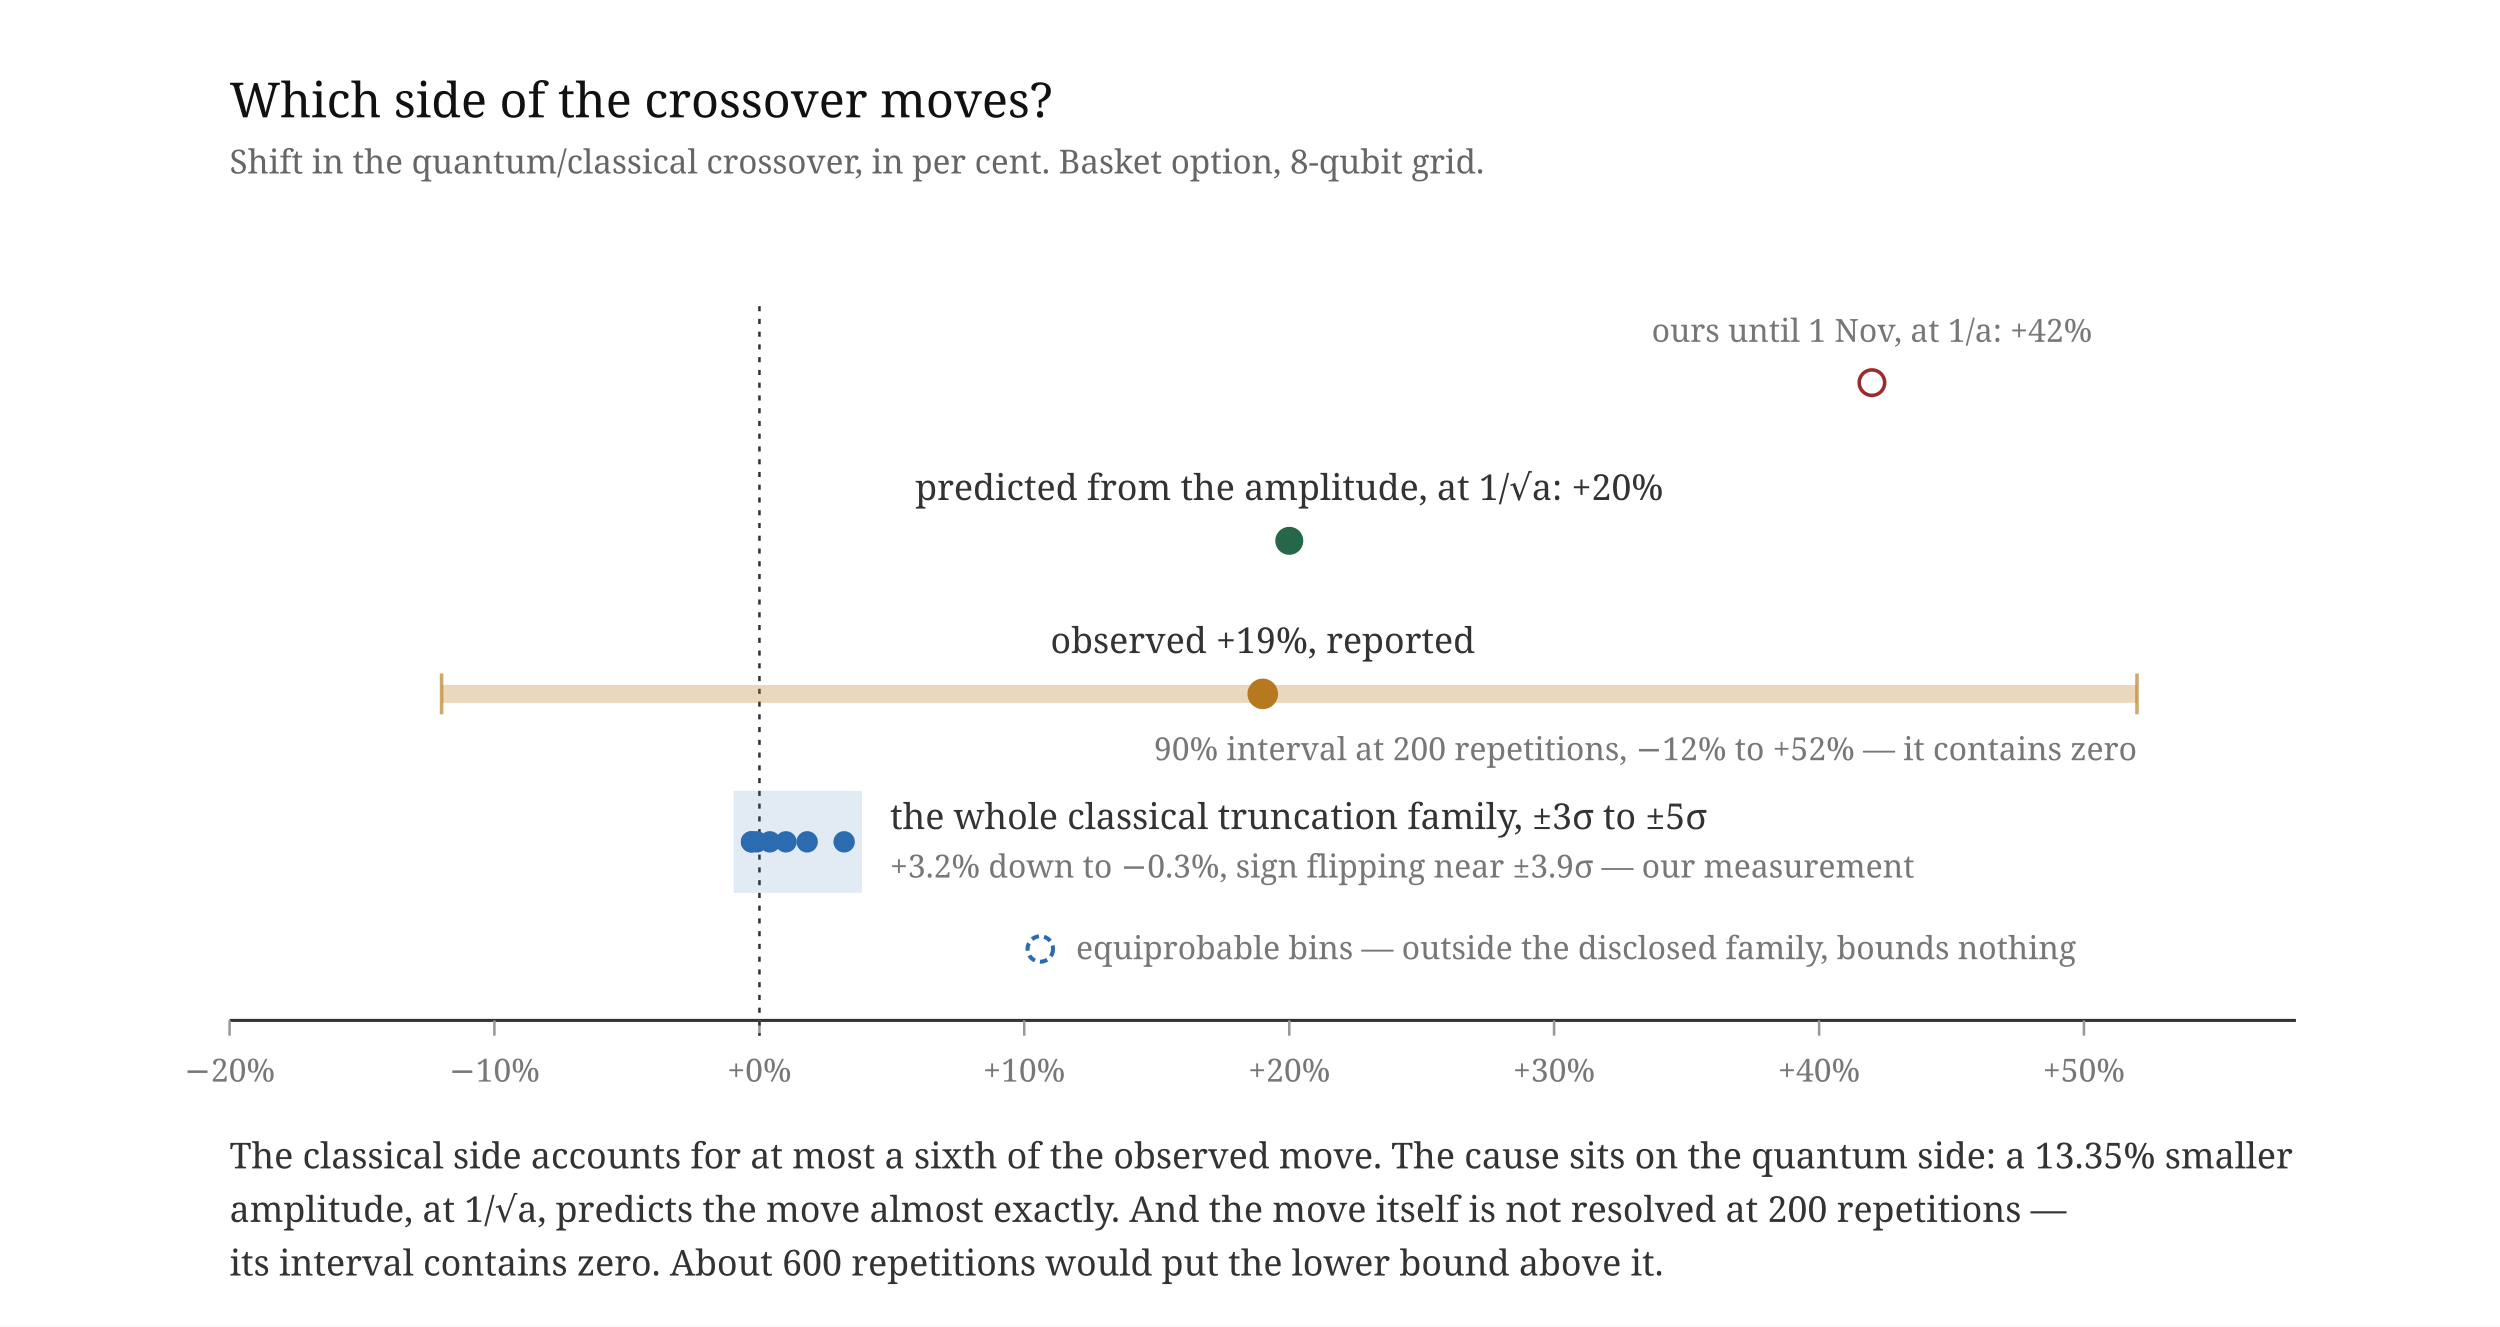
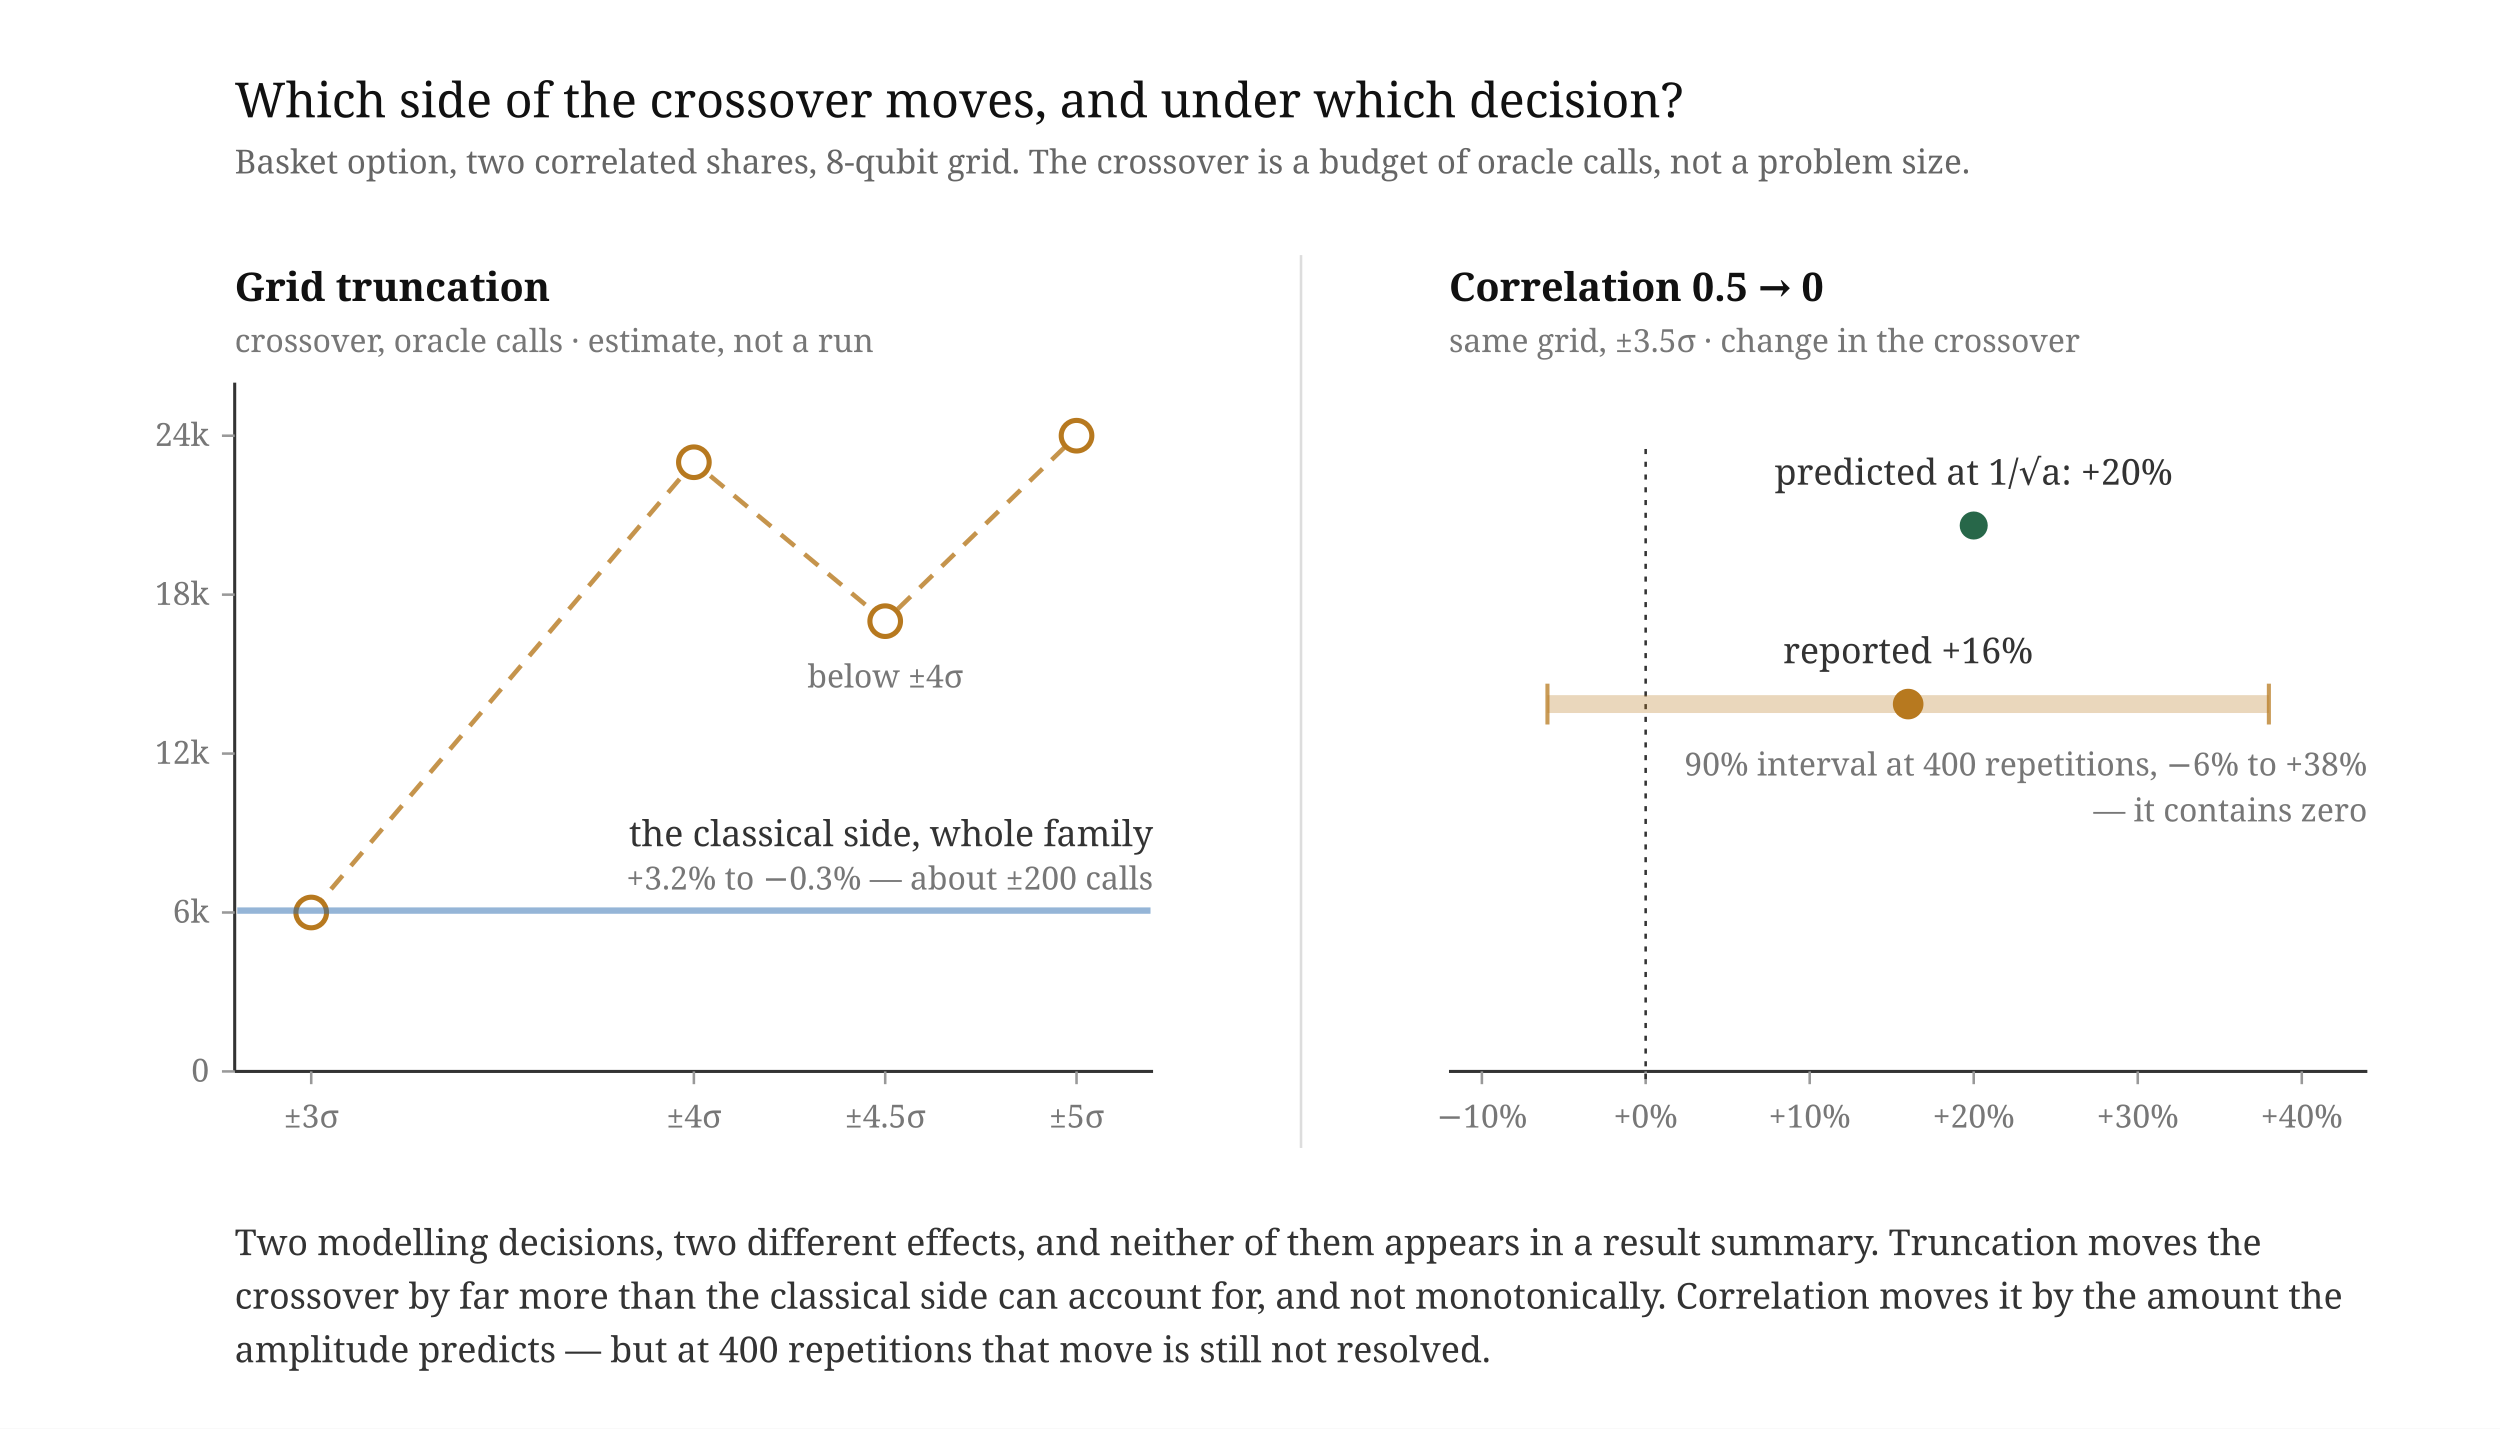
- <svg xmlns="http://www.w3.org/2000/svg" viewBox="0 0 980 520" font-family="Georgia, serif" font-size="14">
-   <style>.ax{stroke:#333;stroke-width:1.2}.tick{stroke:#999;stroke-width:1}.lbl{fill:#333}.dim{fill:#777;font-size:12.5}.ttl{font-size:19px;fill:#111}.sub{font-size:13px;fill:#666}.band{fill:#2b6cb0;opacity:.14}.ivl{stroke:#b7791f;stroke-width:7;opacity:.30;stroke-linecap:butt}</style>
-   <rect width="980" height="520" fill="#fff" />
-   <text x="90" y="46" class="ttl">Which side of the crossover moves?</text>
-   <text x="90" y="68" class="sub">Shift in the quantum/classical crossover, in per cent. Basket option, 8-qubit grid.</text>
-   <line x1="90" y1="400" x2="900" y2="400" class="ax" />
-   <line x1="90.0" y1="400" x2="90.0" y2="406" class="tick" />
-   <text x="90.0" y="424" class="dim" text-anchor="middle">−20%</text>
-   <line x1="193.8" y1="400" x2="193.8" y2="406" class="tick" />
-   <text x="193.8" y="424" class="dim" text-anchor="middle">−10%</text>
-   <line x1="297.7" y1="400" x2="297.7" y2="406" class="tick" />
-   <text x="297.7" y="424" class="dim" text-anchor="middle">+0%</text>
-   <line x1="401.5" y1="400" x2="401.5" y2="406" class="tick" />
-   <text x="401.5" y="424" class="dim" text-anchor="middle">+10%</text>
-   <line x1="505.4" y1="400" x2="505.4" y2="406" class="tick" />
-   <text x="505.4" y="424" class="dim" text-anchor="middle">+20%</text>
-   <line x1="609.2" y1="400" x2="609.2" y2="406" class="tick" />
-   <text x="609.2" y="424" class="dim" text-anchor="middle">+30%</text>
-   <line x1="713.1" y1="400" x2="713.1" y2="406" class="tick" />
-   <text x="713.1" y="424" class="dim" text-anchor="middle">+40%</text>
-   <line x1="816.9" y1="400" x2="816.9" y2="406" class="tick" />
-   <text x="816.9" y="424" class="dim" text-anchor="middle">+50%</text>
-   <line x1="297.7" y1="120" x2="297.7" y2="406" stroke="#333" stroke-width="1" stroke-dasharray="2,3" />
-   <circle cx="733.8" cy="150" r="5" fill="none" stroke="#9b2c2c" stroke-width="1.4" />
-   <text x="733.8" y="134" class="dim" text-anchor="middle" fill="#9b2c2c">ours until 1 Nov, at 1/a: +42%</text>
-   <circle cx="505.4" cy="212" r="5.5" fill="#276749" />
-   <text x="505.4" y="196" class="lbl" text-anchor="middle">predicted from the amplitude, at 1/√a: +20%</text>
-   <line x1="173.1" y1="272" x2="837.7" y2="272" class="ivl" />
-   <line x1="173.1" y1="264" x2="173.1" y2="280" stroke="#b7791f" stroke-width="1.4" opacity=".65" />
-   <line x1="837.7" y1="264" x2="837.7" y2="280" stroke="#b7791f" stroke-width="1.4" opacity=".65" />
-   <circle cx="495.0" cy="272" r="6" fill="#b7791f" />
-   <text x="495.0" y="256" class="lbl" text-anchor="middle">observed +19%, reported</text>
-   <text x="837.7" y="298" class="dim" text-anchor="end">90% interval at 200 repetitions, −12% to +52% — it contains zero</text>
-   <rect x="287.6" y="310" width="50.3" height="40" class="band" />
-   <circle cx="330.9" cy="330" r="4.2" fill="#2b6cb0" />
-   <circle cx="316.4" cy="330" r="4.2" fill="#2b6cb0" />
-   <circle cx="308.1" cy="330" r="4.2" fill="#2b6cb0" />
-   <circle cx="301.8" cy="330" r="4.2" fill="#2b6cb0" />
-   <circle cx="296.7" cy="330" r="4.2" fill="#2b6cb0" />
-   <circle cx="294.6" cy="330" r="4.2" fill="#2b6cb0" />
-   <circle cx="294.6" cy="330" r="4.2" fill="#2b6cb0" />
-   <text x="348.9" y="325" class="lbl">the whole classical truncation family, ±3σ to ±5σ</text>
-   <text x="348.9" y="344" class="dim">+3.2% down to −0.3%, sign flipping near ±3.9σ — our measurement</text>
-   <circle cx="407.8" cy="372" r="5" fill="none" stroke="#2b6cb0" stroke-width="1.6" stroke-dasharray="3,2" />
-   <text x="421.8" y="376" class="dim">equiprobable bins — outside the disclosed family, bounds nothing</text>
-   <text x="90" y="458" class="lbl">The classical side accounts for at most a sixth of the observed move. The cause sits on the quantum side: a 13.35% smaller</text>
-   <text x="90" y="479" class="lbl">amplitude, at 1/√a, predicts the move almost exactly. And the move itself is not resolved at 200 repetitions —</text>
-   <text x="90" y="500" class="lbl">its interval contains zero. About 600 repetitions would put the lower bound above it.</text>
+ <svg xmlns="http://www.w3.org/2000/svg" viewBox="0 0 980 560" font-family="Georgia, serif" font-size="14">
+   <style>.ax{stroke:#333;stroke-width:1.2}.tick{stroke:#999;stroke-width:1}.lbl{fill:#333}.dim{fill:#777;font-size:12.5}.ph{font-size:15.5px;fill:#111;font-weight:bold}.ttl{font-size:19px;fill:#111}.sub{font-size:13px;fill:#666}.ivl{stroke:#b7791f;stroke-width:7;opacity:.30;stroke-linecap:butt}</style>
+   <rect width="980" height="560" fill="#fff" />
+   <text x="92" y="46" class="ttl">Which side of the crossover moves, and under which decision?</text>
+   <text x="92" y="68" class="sub">Basket option, two correlated shares, 8-qubit grid. The crossover is a budget of oracle calls, not a problem size.</text>
+   <text x="92" y="118" class="ph">Grid truncation</text>
+   <text x="92" y="138" class="dim">crossover, oracle calls · estimate, not a run</text>
+   <line x1="92" y1="420" x2="452" y2="420" class="ax" />
+   <line x1="92" y1="150" x2="92" y2="420" class="ax" />
+   <line x1="87" y1="420.0" x2="92" y2="420.0" class="tick" />
+   <text x="82" y="424.0" class="dim" text-anchor="end">0</text>
+   <line x1="87" y1="357.7" x2="92" y2="357.7" class="tick" />
+   <text x="82" y="361.7" class="dim" text-anchor="end">6k</text>
+   <line x1="87" y1="295.4" x2="92" y2="295.4" class="tick" />
+   <text x="82" y="299.4" class="dim" text-anchor="end">12k</text>
+   <line x1="87" y1="233.1" x2="92" y2="233.1" class="tick" />
+   <text x="82" y="237.1" class="dim" text-anchor="end">18k</text>
+   <line x1="87" y1="170.8" x2="92" y2="170.8" class="tick" />
+   <text x="82" y="174.8" class="dim" text-anchor="end">24k</text>
+   <line x1="122.0" y1="420" x2="122.0" y2="425" class="tick" />
+   <text x="122.0" y="442.0" class="dim" text-anchor="middle">±3σ</text>
+   <line x1="272.0" y1="420" x2="272.0" y2="425" class="tick" />
+   <text x="272.0" y="442.0" class="dim" text-anchor="middle">±4σ</text>
+   <line x1="347.0" y1="420" x2="347.0" y2="425" class="tick" />
+   <text x="347.0" y="442.0" class="dim" text-anchor="middle">±4.5σ</text>
+   <line x1="422.0" y1="420" x2="422.0" y2="425" class="tick" />
+   <text x="422.0" y="442.0" class="dim" text-anchor="middle">±5σ</text>
+   <polyline points="122.0,357.7 272.0,181.2 347.0,243.5 422.0,170.8" fill="none" stroke="#b7791f" stroke-width="1.8" stroke-dasharray="7,5" opacity="0.8" />
+   <circle cx="122.0" cy="357.7" r="6" fill="#fff" stroke="#b7791f" stroke-width="2" />
+   <circle cx="272.0" cy="181.2" r="6" fill="#fff" stroke="#b7791f" stroke-width="2" />
+   <circle cx="347.0" cy="243.5" r="6" fill="#fff" stroke="#b7791f" stroke-width="2" />
+   <circle cx="422.0" cy="170.8" r="6" fill="#fff" stroke="#b7791f" stroke-width="2" />
+   <text x="347.0" y="269.5" class="dim" text-anchor="middle" fill="#b7791f">below ±4σ</text>
+   <rect x="93.0" y="355.7" width="358.0" height="2.5" fill="#2b6cb0" opacity="0.5" />
+   <text x="452" y="331.7" class="lbl" text-anchor="end">the classical side, whole family</text>
+   <text x="452" y="348.7" class="dim" text-anchor="end">+3.2% to −0.3% — about ±200 calls</text>
+   <text x="568" y="118" class="ph">Correlation 0.5 → 0</text>
+   <text x="568" y="138" class="dim">same grid, ±3.5σ · change in the crossover</text>
+   <line x1="568" y1="420" x2="928" y2="420" class="ax" />
+   <line x1="580.9" y1="420" x2="580.9" y2="425" class="tick" />
+   <text x="580.9" y="442" class="dim" text-anchor="middle">−10%</text>
+   <line x1="645.1" y1="420" x2="645.1" y2="425" class="tick" />
+   <text x="645.1" y="442" class="dim" text-anchor="middle">+0%</text>
+   <line x1="709.4" y1="420" x2="709.4" y2="425" class="tick" />
+   <text x="709.4" y="442" class="dim" text-anchor="middle">+10%</text>
+   <line x1="773.7" y1="420" x2="773.7" y2="425" class="tick" />
+   <text x="773.7" y="442" class="dim" text-anchor="middle">+20%</text>
+   <line x1="838.0" y1="420" x2="838.0" y2="425" class="tick" />
+   <text x="838.0" y="442" class="dim" text-anchor="middle">+30%</text>
+   <line x1="902.3" y1="420" x2="902.3" y2="425" class="tick" />
+   <text x="902.3" y="442" class="dim" text-anchor="middle">+40%</text>
+   <line x1="645.1" y1="176" x2="645.1" y2="425" stroke="#333" stroke-width="1" stroke-dasharray="2,3" />
+   <circle cx="773.7" cy="206" r="5.5" fill="#276749" />
+   <text x="773.7" y="190" class="lbl" text-anchor="middle">predicted at 1/√a: +20%</text>
+   <line x1="606.6" y1="276" x2="889.4" y2="276" class="ivl" />
+   <line x1="606.6" y1="268" x2="606.6" y2="284" stroke="#b7791f" stroke-width="1.6" opacity="0.75" />
+   <line x1="889.4" y1="268" x2="889.4" y2="284" stroke="#b7791f" stroke-width="1.6" opacity="0.75" />
+   <circle cx="748.0" cy="276" r="6" fill="#b7791f" />
+   <text x="748.0" y="260" class="lbl" text-anchor="middle">reported +16%</text>
+   <text x="928" y="304" class="dim" text-anchor="end">90% interval at 400 repetitions, −6% to +38%</text>
+   <text x="928" y="322" class="dim" text-anchor="end">— it contains zero</text>
+   <line x1="510" y1="100" x2="510" y2="450" stroke="#ddd" stroke-width="1" />
+   <text x="92" y="492" class="lbl">Two modelling decisions, two different effects, and neither of them appears in a result summary. Truncation moves the</text>
+   <text x="92" y="513" class="lbl">crossover by far more than the classical side can account for, and not monotonically. Correlation moves it by the amount the</text>
+   <text x="92" y="534" class="lbl">amplitude predicts — but at 400 repetitions that move is still not resolved.</text>
</svg>
